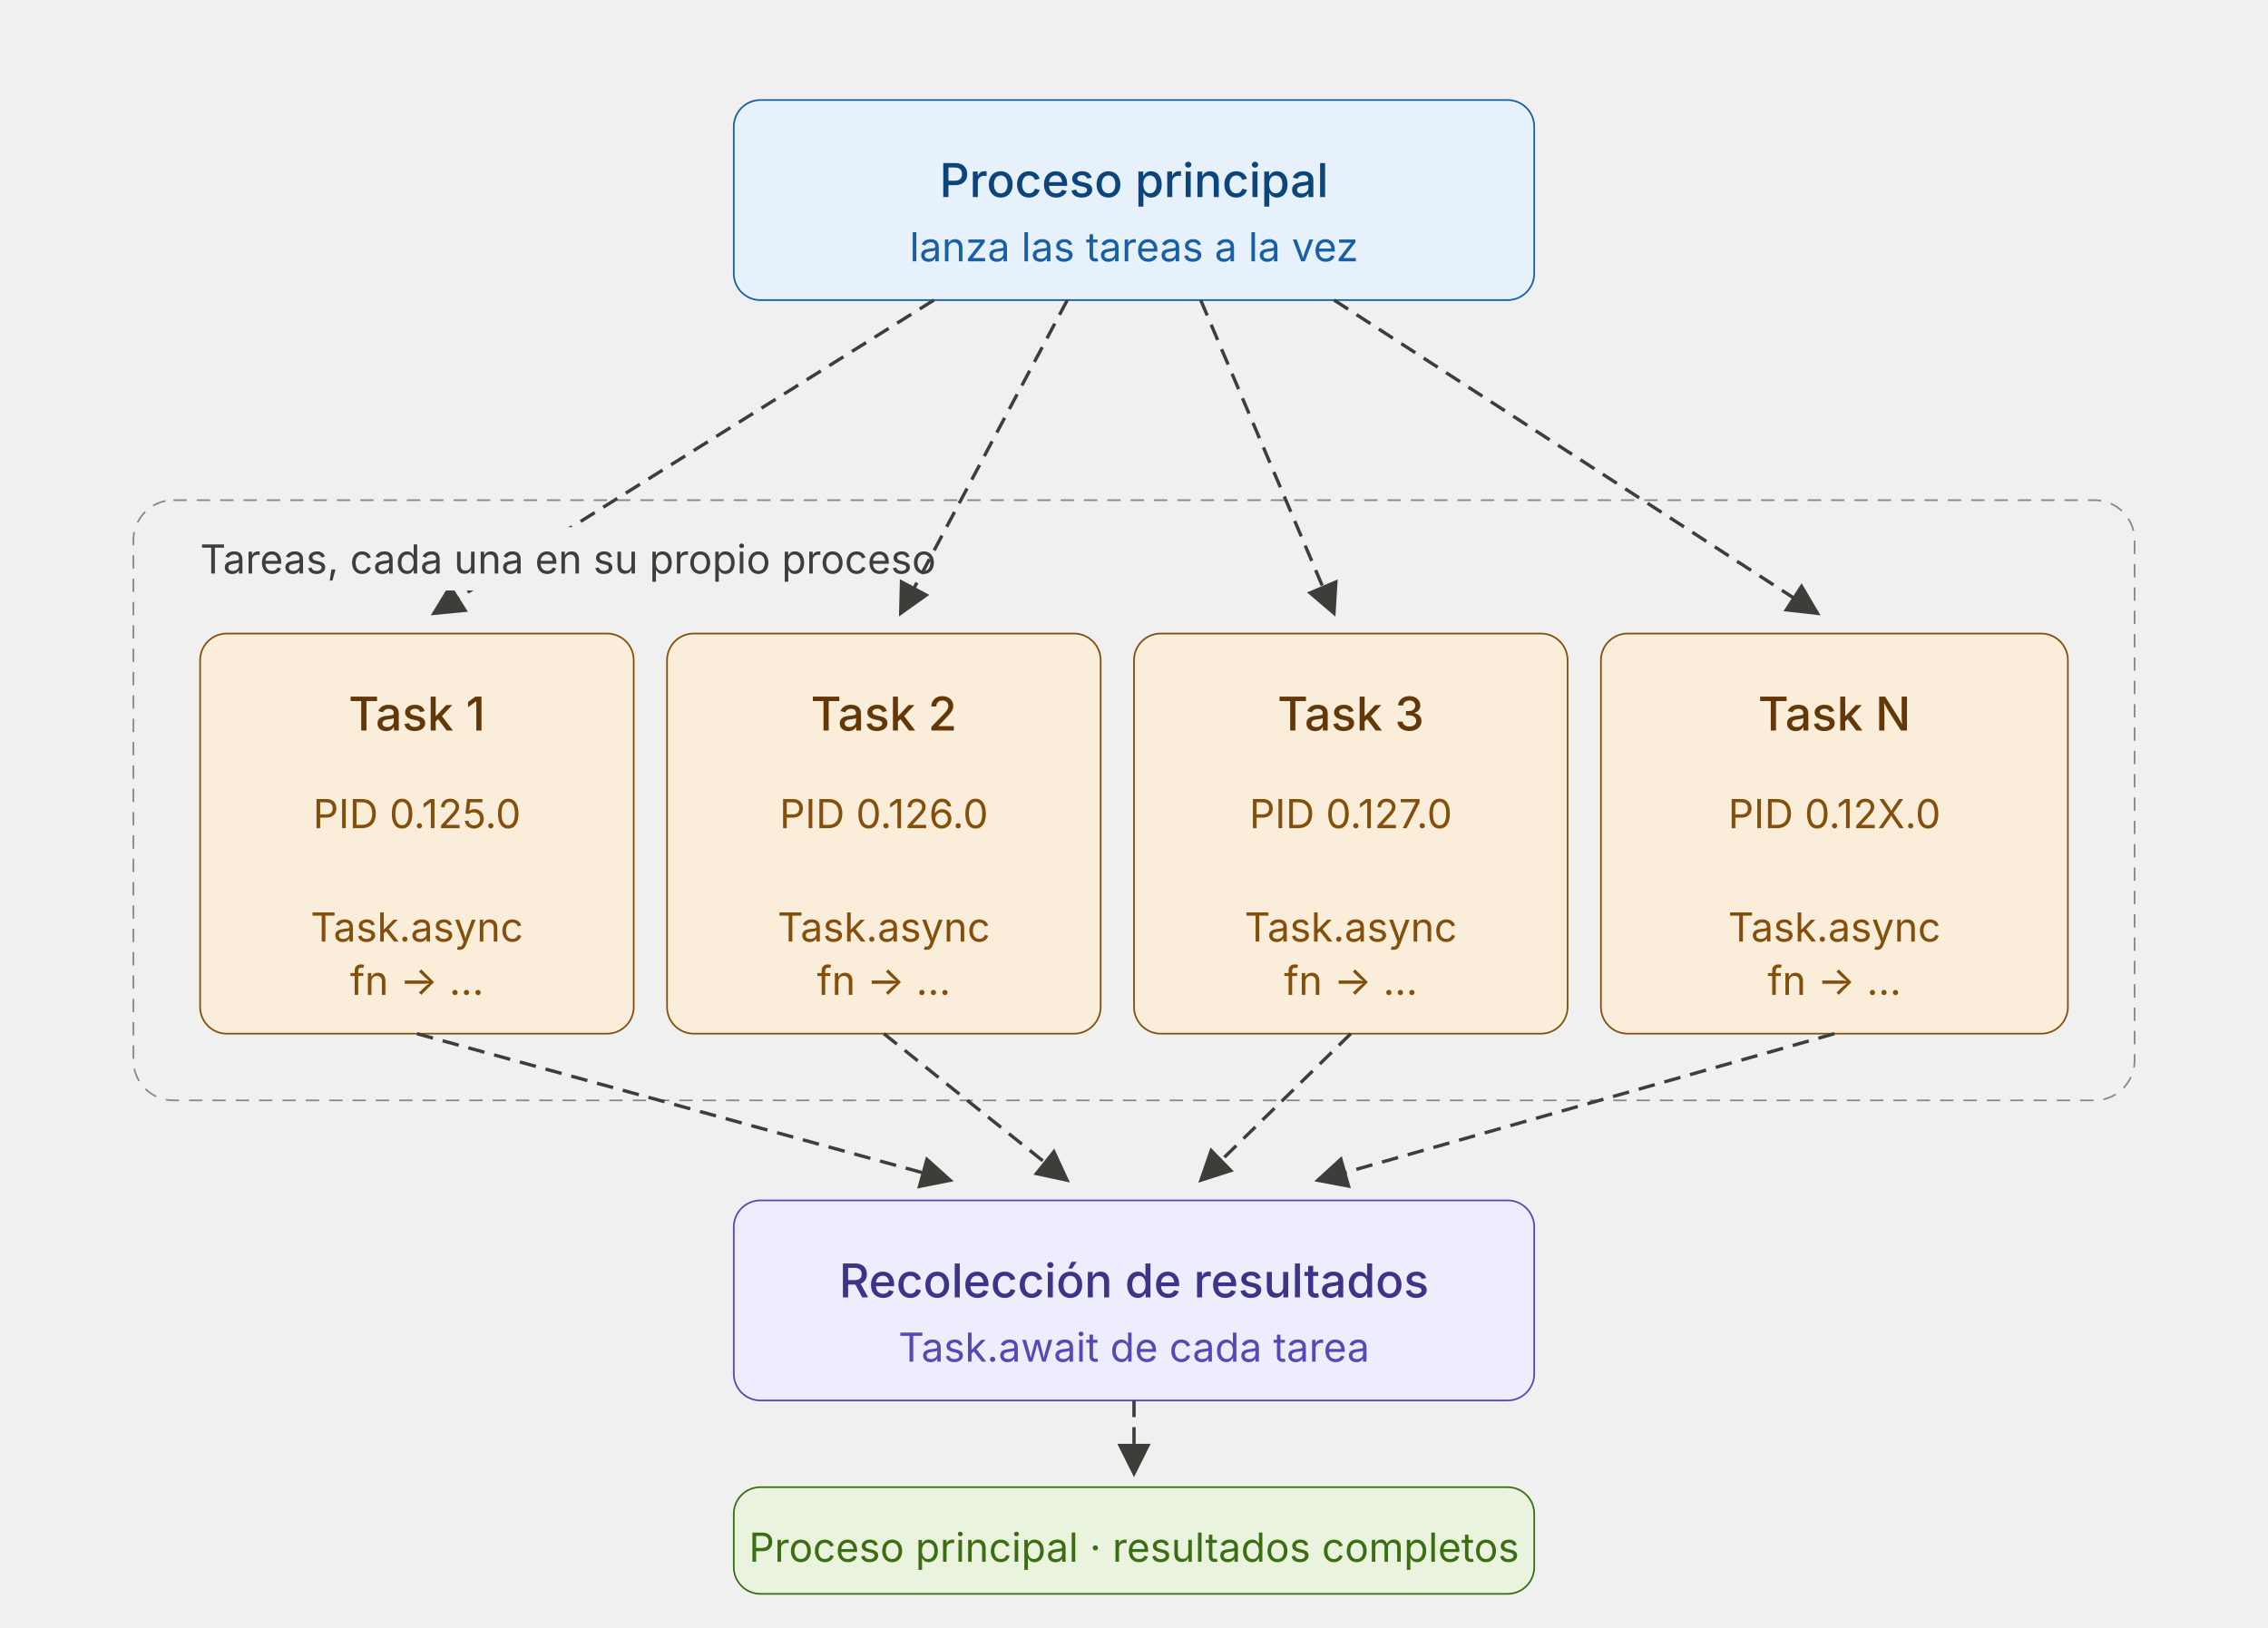
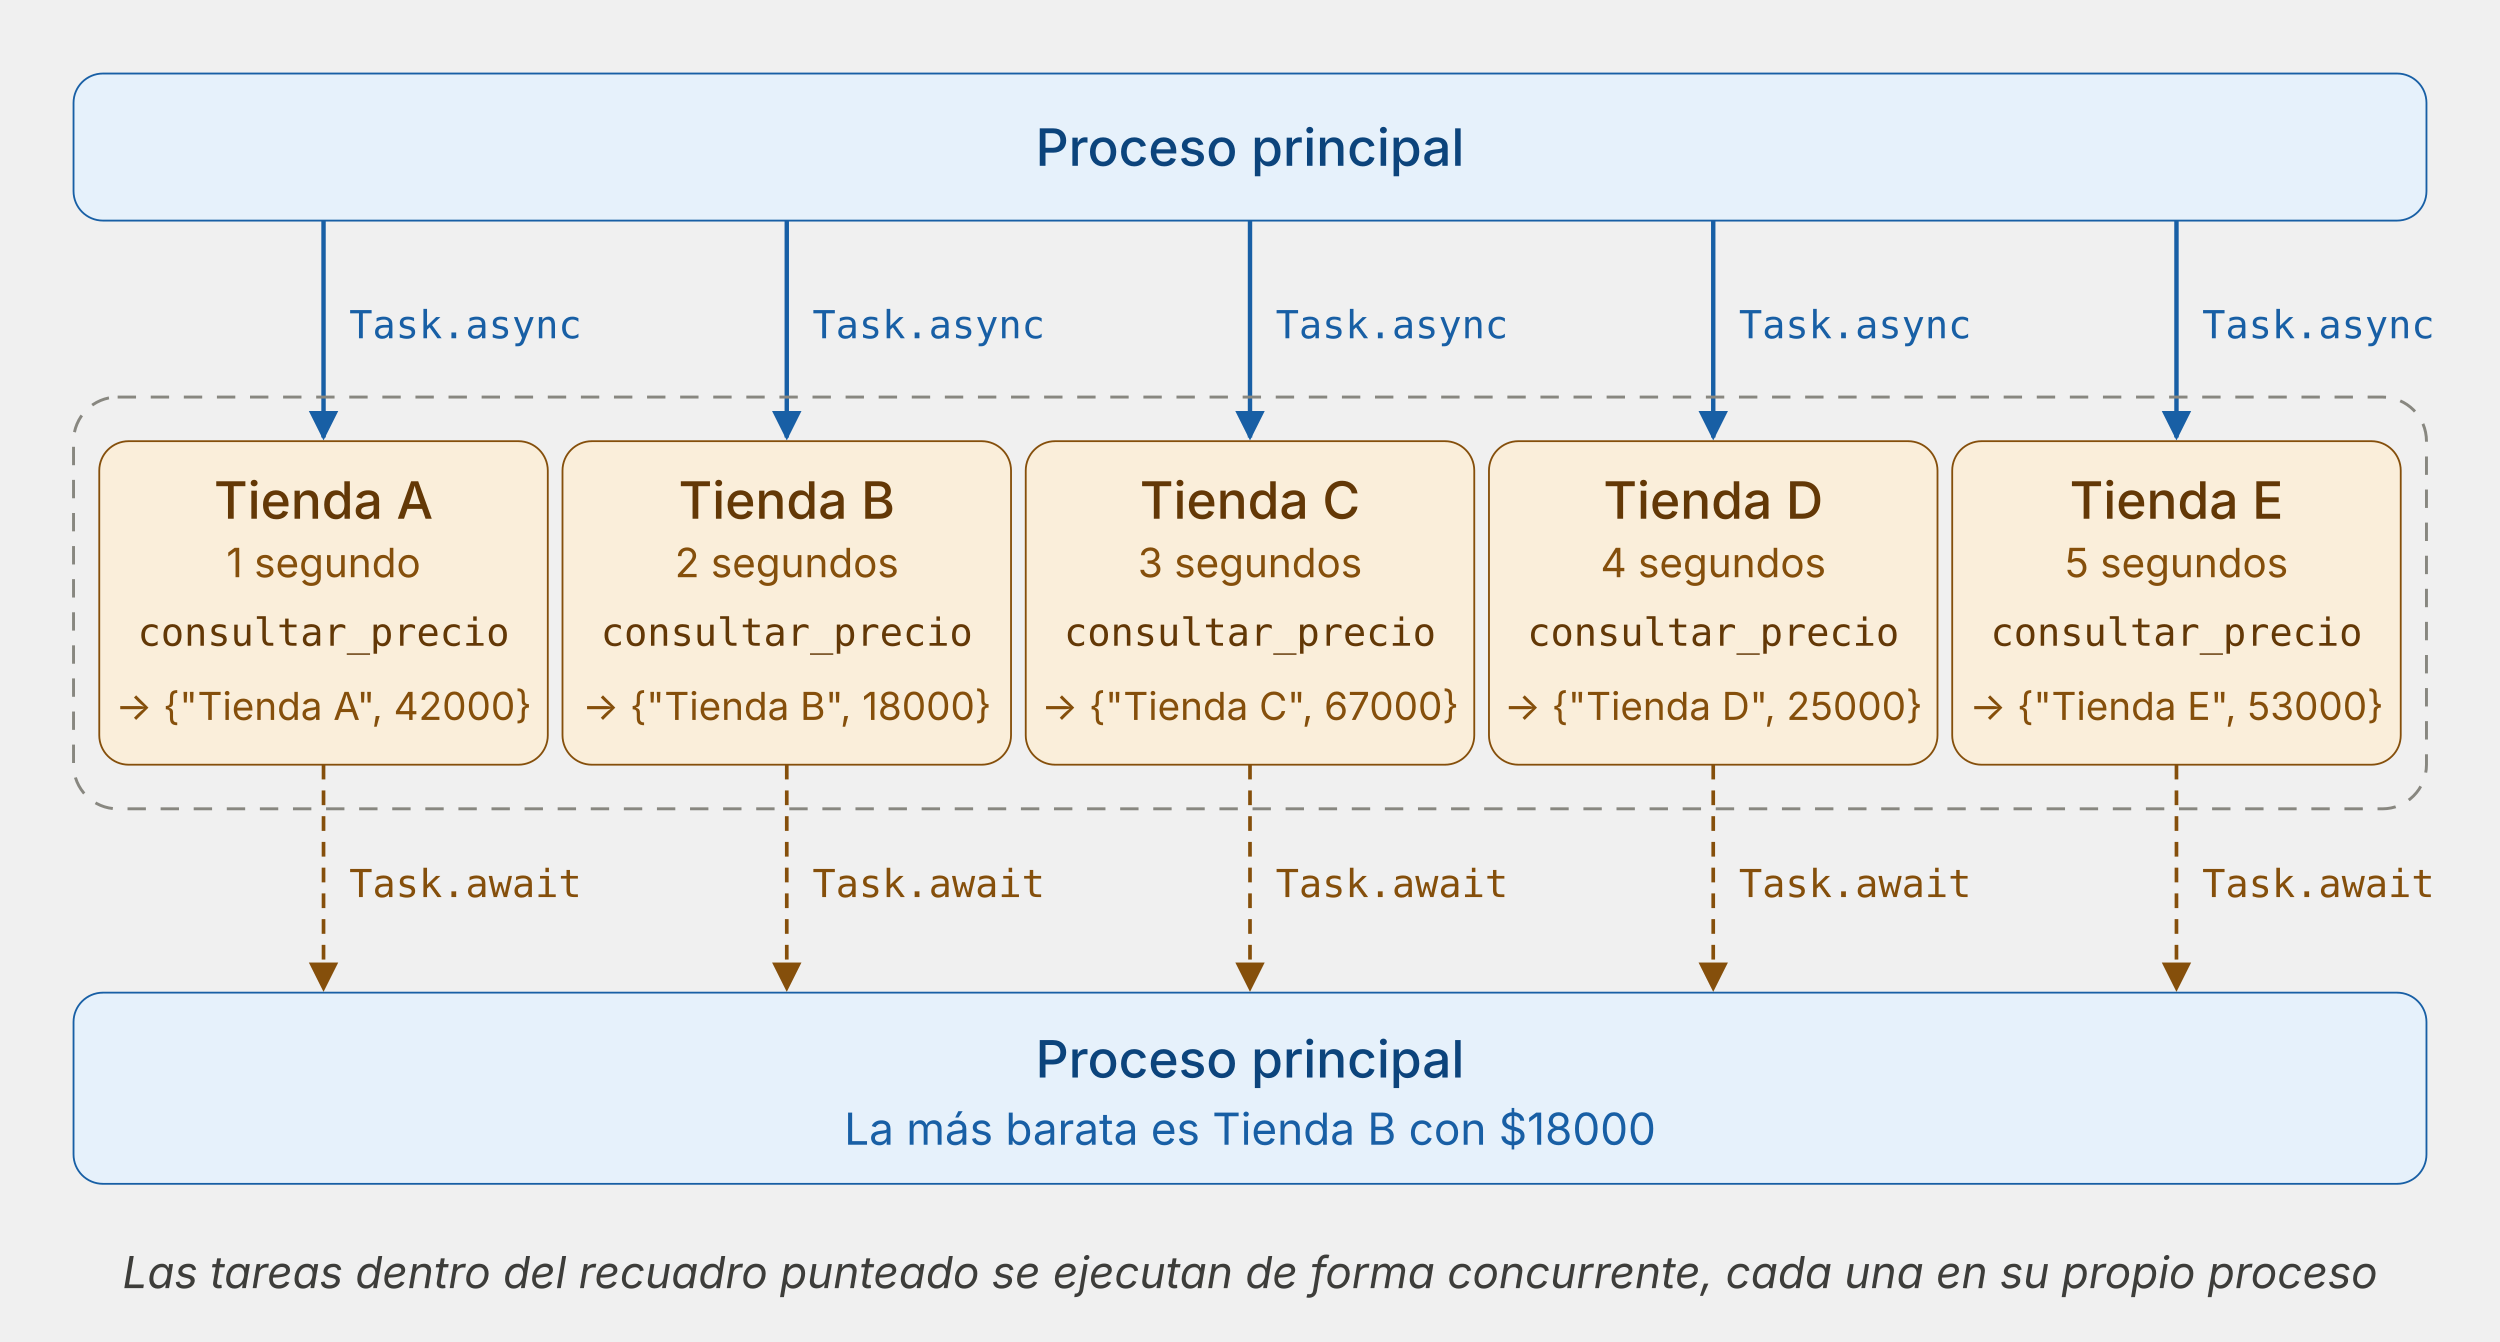
- <svg xmlns="http://www.w3.org/2000/svg" width="100%" viewBox="0 0 680 488" role="img" style="">
+ <svg xmlns="http://www.w3.org/2000/svg" width="100%" viewBox="0 0 680 365" role="img">
+   <style>
+   text { font-family: "Anthropic Sans", -apple-system, BlinkMacSystemFont, "Segoe UI", sans-serif; font-size: 12px; fill: #3D3D3A; }
+   .c { text-anchor: middle; dominant-baseline: central; }
+   .titulo { font-size: 14px; font-weight: 500; }
+   .mono { font-family: ui-monospace, SFMono-Regular, Menlo, Consolas, monospace; font-size: 10.5px; }
+   .peq { font-size: 11px; }
+   .res { font-size: 10.5px; }
+   .principal { fill: #E6F1FB; stroke: #185FA5; stroke-width: 0.5; }
+   .principal-t { fill: #0C447C; }
+   .principal-s { fill: #185FA5; }
+   .tarea { fill: #FAEEDA; stroke: #854F0B; stroke-width: 0.5; }
+   .tarea-t { fill: #633806; }
+   .tarea-s { fill: #854F0B; }
+   .lanza { stroke: #185FA5; stroke-width: 1.2; fill: none; }
+   .vuelve { stroke: #854F0B; stroke-width: 1; stroke-dasharray: 4 3; fill: none; }
+ </style>
  <defs>
-     <marker id="tri" markerWidth="10" markerHeight="10" refX="9" refY="5" orient="auto" markerUnits="userSpaceOnUse">
-       <path d="M 0 0 L 10 5 L 0 10 z" fill="#3d3d3a" />
+     <marker id="punta-azul" viewBox="0 0 10 10" refX="9" refY="5" markerWidth="8" markerHeight="8" markerUnits="userSpaceOnUse" orient="auto">
+       <path d="M0 0L10 5L0 10z" fill="#185FA5" />
    </marker>
-     <mask id="imagine-text-gaps-hovi55" maskUnits="userSpaceOnUse">
-       <rect x="0" y="0" width="680" height="488" fill="white" />
-       <rect x="278.359" y="43.234" width="123.281" height="21.531" fill="black" rx="2" />
-       <rect x="259.710" y="64.484" width="160.579" height="19.031" fill="black" rx="2" />
-       <rect x="56" y="158.078" width="230.732" height="19.016" fill="black" rx="2" />
-       <rect x="101.203" y="203.234" width="47.594" height="21.516" fill="black" rx="2" />
-       <rect x="90.797" y="234.484" width="68.406" height="19.031" fill="black" rx="2" />
-       <rect x="89.672" y="268.484" width="70.656" height="19.016" fill="black" rx="2" />
-       <rect x="102.109" y="284.484" width="45.781" height="19.016" fill="black" rx="2" />
-       <rect x="239.797" y="203.234" width="50.406" height="21.516" fill="black" rx="2" />
-       <rect x="230.766" y="234.484" width="68.469" height="19.031" fill="black" rx="2" />
-       <rect x="229.672" y="268.484" width="70.656" height="19.016" fill="black" rx="2" />
-       <rect x="242.109" y="284.484" width="45.781" height="19.016" fill="black" rx="2" />
-       <rect x="379.953" y="203.234" width="50.094" height="21.516" fill="black" rx="2" />
-       <rect x="370.984" y="234.484" width="68.031" height="19.031" fill="black" rx="2" />
-       <rect x="369.672" y="268.484" width="70.656" height="19.016" fill="black" rx="2" />
-       <rect x="382.109" y="284.484" width="45.781" height="19.016" fill="black" rx="2" />
-       <rect x="523.391" y="203.234" width="53.219" height="21.516" fill="black" rx="2" />
-       <rect x="515.156" y="234.484" width="69.688" height="19.031" fill="black" rx="2" />
-       <rect x="514.672" y="268.484" width="70.656" height="19.016" fill="black" rx="2" />
-       <rect x="527.109" y="284.484" width="45.781" height="19.016" fill="black" rx="2" />
-       <rect x="248.203" y="373.25" width="183.594" height="21.516" fill="black" rx="2" />
-       <rect x="270.703" y="394.484" width="138.594" height="19.016" fill="black" rx="2" />
-       <rect x="222.047" y="454.484" width="235.906" height="19.016" fill="black" rx="2" />
-     </mask>
+     <marker id="punta-cafe" viewBox="0 0 10 10" refX="9" refY="5" markerWidth="8" markerHeight="8" markerUnits="userSpaceOnUse" orient="auto">
+       <path d="M0 0L10 5L0 10z" fill="#854F0B" />
+     </marker>
  </defs>
-   <g style="fill:rgb(0, 0, 0);stroke:none;color:rgb(0, 0, 0);stroke-width:1px;stroke-linecap:butt;stroke-linejoin:miter;opacity:1;font-family:&quot;Anthropic Sans&quot;, -apple-system, BlinkMacSystemFont, &quot;Segoe UI&quot;, sans-serif;font-size:16px;font-weight:400;text-anchor:start;dominant-baseline:auto">
-     <rect x="220" y="30" width="240" height="60" rx="8" stroke-width="0.5" style="fill:rgb(230, 241, 251);stroke:rgb(24, 95, 165);color:rgb(0, 0, 0);stroke-width:0.5px;stroke-linecap:butt;stroke-linejoin:miter;opacity:1;font-family:&quot;Anthropic Sans&quot;, -apple-system, BlinkMacSystemFont, &quot;Segoe UI&quot;, sans-serif;font-size:16px;font-weight:400;text-anchor:start;dominant-baseline:auto" />
-     <text x="340" y="54" text-anchor="middle" dominant-baseline="central" style="fill:rgb(12, 68, 124);stroke:none;color:rgb(0, 0, 0);stroke-width:1px;stroke-linecap:butt;stroke-linejoin:miter;opacity:1;font-family:&quot;Anthropic Sans&quot;, -apple-system, BlinkMacSystemFont, &quot;Segoe UI&quot;, sans-serif;font-size:14px;font-weight:500;text-anchor:middle;dominant-baseline:central">Proceso principal</text>
-     <text x="340" y="74" text-anchor="middle" dominant-baseline="central" style="fill:rgb(24, 95, 165);stroke:none;color:rgb(0, 0, 0);stroke-width:1px;stroke-linecap:butt;stroke-linejoin:miter;opacity:1;font-family:&quot;Anthropic Sans&quot;, -apple-system, BlinkMacSystemFont, &quot;Segoe UI&quot;, sans-serif;font-size:12px;font-weight:400;text-anchor:middle;dominant-baseline:central">lanza las tareas a la vez</text>
-   </g>
-   <g stroke="#888780" stroke-width="0.5" stroke-dasharray="4 3" fill="none" style="fill:none;stroke:rgb(136, 135, 128);color:rgb(0, 0, 0);stroke-width:0.5px;stroke-dasharray:4px, 3px;stroke-linecap:butt;stroke-linejoin:miter;opacity:1;font-family:&quot;Anthropic Sans&quot;, -apple-system, BlinkMacSystemFont, &quot;Segoe UI&quot;, sans-serif;font-size:16px;font-weight:400;text-anchor:start;dominant-baseline:auto">
-     <rect x="40" y="150" width="600" height="180" rx="12" style="fill:none;stroke:rgb(136, 135, 128);color:rgb(0, 0, 0);stroke-width:0.5px;stroke-dasharray:4px, 3px;stroke-linecap:butt;stroke-linejoin:miter;opacity:1;font-family:&quot;Anthropic Sans&quot;, -apple-system, BlinkMacSystemFont, &quot;Segoe UI&quot;, sans-serif;font-size:16px;font-weight:400;text-anchor:start;dominant-baseline:auto" />
-   </g>
-   <text x="60" y="172" style="fill:rgb(61, 61, 58);stroke:none;color:rgb(0, 0, 0);stroke-width:1px;stroke-linecap:butt;stroke-linejoin:miter;opacity:1;font-family:&quot;Anthropic Sans&quot;, -apple-system, BlinkMacSystemFont, &quot;Segoe UI&quot;, sans-serif;font-size:12px;font-weight:400;text-anchor:start;dominant-baseline:auto">Tareas, cada una en su propio proceso</text>
-   <g style="fill:rgb(0, 0, 0);stroke:none;color:rgb(0, 0, 0);stroke-width:1px;stroke-linecap:butt;stroke-linejoin:miter;opacity:1;font-family:&quot;Anthropic Sans&quot;, -apple-system, BlinkMacSystemFont, &quot;Segoe UI&quot;, sans-serif;font-size:16px;font-weight:400;text-anchor:start;dominant-baseline:auto">
-     <rect x="60" y="190" width="130" height="120" rx="8" stroke-width="0.5" style="fill:rgb(250, 238, 218);stroke:rgb(133, 79, 11);color:rgb(0, 0, 0);stroke-width:0.5px;stroke-linecap:butt;stroke-linejoin:miter;opacity:1;font-family:&quot;Anthropic Sans&quot;, -apple-system, BlinkMacSystemFont, &quot;Segoe UI&quot;, sans-serif;font-size:16px;font-weight:400;text-anchor:start;dominant-baseline:auto" />
-     <text x="125" y="214" text-anchor="middle" dominant-baseline="central" style="fill:rgb(99, 56, 6);stroke:none;color:rgb(0, 0, 0);stroke-width:1px;stroke-linecap:butt;stroke-linejoin:miter;opacity:1;font-family:&quot;Anthropic Sans&quot;, -apple-system, BlinkMacSystemFont, &quot;Segoe UI&quot;, sans-serif;font-size:14px;font-weight:500;text-anchor:middle;dominant-baseline:central">Task 1</text>
-     <text x="125" y="244" text-anchor="middle" dominant-baseline="central" style="fill:rgb(133, 79, 11);stroke:none;color:rgb(0, 0, 0);stroke-width:1px;stroke-linecap:butt;stroke-linejoin:miter;opacity:1;font-family:&quot;Anthropic Sans&quot;, -apple-system, BlinkMacSystemFont, &quot;Segoe UI&quot;, sans-serif;font-size:12px;font-weight:400;text-anchor:middle;dominant-baseline:central">PID 0.125.0</text>
-     <text x="125" y="278" text-anchor="middle" dominant-baseline="central" style="fill:rgb(133, 79, 11);stroke:none;color:rgb(0, 0, 0);stroke-width:1px;stroke-linecap:butt;stroke-linejoin:miter;opacity:1;font-family:&quot;Anthropic Sans&quot;, -apple-system, BlinkMacSystemFont, &quot;Segoe UI&quot;, sans-serif;font-size:12px;font-weight:400;text-anchor:middle;dominant-baseline:central">Task.async</text>
-     <text x="125" y="294" text-anchor="middle" dominant-baseline="central" style="fill:rgb(133, 79, 11);stroke:none;color:rgb(0, 0, 0);stroke-width:1px;stroke-linecap:butt;stroke-linejoin:miter;opacity:1;font-family:&quot;Anthropic Sans&quot;, -apple-system, BlinkMacSystemFont, &quot;Segoe UI&quot;, sans-serif;font-size:12px;font-weight:400;text-anchor:middle;dominant-baseline:central">fn -&gt; ...</text>
-   </g>
-   <g style="fill:rgb(0, 0, 0);stroke:none;color:rgb(0, 0, 0);stroke-width:1px;stroke-linecap:butt;stroke-linejoin:miter;opacity:1;font-family:&quot;Anthropic Sans&quot;, -apple-system, BlinkMacSystemFont, &quot;Segoe UI&quot;, sans-serif;font-size:16px;font-weight:400;text-anchor:start;dominant-baseline:auto">
-     <rect x="200" y="190" width="130" height="120" rx="8" stroke-width="0.5" style="fill:rgb(250, 238, 218);stroke:rgb(133, 79, 11);color:rgb(0, 0, 0);stroke-width:0.5px;stroke-linecap:butt;stroke-linejoin:miter;opacity:1;font-family:&quot;Anthropic Sans&quot;, -apple-system, BlinkMacSystemFont, &quot;Segoe UI&quot;, sans-serif;font-size:16px;font-weight:400;text-anchor:start;dominant-baseline:auto" />
-     <text x="265" y="214" text-anchor="middle" dominant-baseline="central" style="fill:rgb(99, 56, 6);stroke:none;color:rgb(0, 0, 0);stroke-width:1px;stroke-linecap:butt;stroke-linejoin:miter;opacity:1;font-family:&quot;Anthropic Sans&quot;, -apple-system, BlinkMacSystemFont, &quot;Segoe UI&quot;, sans-serif;font-size:14px;font-weight:500;text-anchor:middle;dominant-baseline:central">Task 2</text>
-     <text x="265" y="244" text-anchor="middle" dominant-baseline="central" style="fill:rgb(133, 79, 11);stroke:none;color:rgb(0, 0, 0);stroke-width:1px;stroke-linecap:butt;stroke-linejoin:miter;opacity:1;font-family:&quot;Anthropic Sans&quot;, -apple-system, BlinkMacSystemFont, &quot;Segoe UI&quot;, sans-serif;font-size:12px;font-weight:400;text-anchor:middle;dominant-baseline:central">PID 0.126.0</text>
-     <text x="265" y="278" text-anchor="middle" dominant-baseline="central" style="fill:rgb(133, 79, 11);stroke:none;color:rgb(0, 0, 0);stroke-width:1px;stroke-linecap:butt;stroke-linejoin:miter;opacity:1;font-family:&quot;Anthropic Sans&quot;, -apple-system, BlinkMacSystemFont, &quot;Segoe UI&quot;, sans-serif;font-size:12px;font-weight:400;text-anchor:middle;dominant-baseline:central">Task.async</text>
-     <text x="265" y="294" text-anchor="middle" dominant-baseline="central" style="fill:rgb(133, 79, 11);stroke:none;color:rgb(0, 0, 0);stroke-width:1px;stroke-linecap:butt;stroke-linejoin:miter;opacity:1;font-family:&quot;Anthropic Sans&quot;, -apple-system, BlinkMacSystemFont, &quot;Segoe UI&quot;, sans-serif;font-size:12px;font-weight:400;text-anchor:middle;dominant-baseline:central">fn -&gt; ...</text>
-   </g>
-   <g style="fill:rgb(0, 0, 0);stroke:none;color:rgb(0, 0, 0);stroke-width:1px;stroke-linecap:butt;stroke-linejoin:miter;opacity:1;font-family:&quot;Anthropic Sans&quot;, -apple-system, BlinkMacSystemFont, &quot;Segoe UI&quot;, sans-serif;font-size:16px;font-weight:400;text-anchor:start;dominant-baseline:auto">
-     <rect x="340" y="190" width="130" height="120" rx="8" stroke-width="0.5" style="fill:rgb(250, 238, 218);stroke:rgb(133, 79, 11);color:rgb(0, 0, 0);stroke-width:0.5px;stroke-linecap:butt;stroke-linejoin:miter;opacity:1;font-family:&quot;Anthropic Sans&quot;, -apple-system, BlinkMacSystemFont, &quot;Segoe UI&quot;, sans-serif;font-size:16px;font-weight:400;text-anchor:start;dominant-baseline:auto" />
-     <text x="405" y="214" text-anchor="middle" dominant-baseline="central" style="fill:rgb(99, 56, 6);stroke:none;color:rgb(0, 0, 0);stroke-width:1px;stroke-linecap:butt;stroke-linejoin:miter;opacity:1;font-family:&quot;Anthropic Sans&quot;, -apple-system, BlinkMacSystemFont, &quot;Segoe UI&quot;, sans-serif;font-size:14px;font-weight:500;text-anchor:middle;dominant-baseline:central">Task 3</text>
-     <text x="405" y="244" text-anchor="middle" dominant-baseline="central" style="fill:rgb(133, 79, 11);stroke:none;color:rgb(0, 0, 0);stroke-width:1px;stroke-linecap:butt;stroke-linejoin:miter;opacity:1;font-family:&quot;Anthropic Sans&quot;, -apple-system, BlinkMacSystemFont, &quot;Segoe UI&quot;, sans-serif;font-size:12px;font-weight:400;text-anchor:middle;dominant-baseline:central">PID 0.127.0</text>
-     <text x="405" y="278" text-anchor="middle" dominant-baseline="central" style="fill:rgb(133, 79, 11);stroke:none;color:rgb(0, 0, 0);stroke-width:1px;stroke-linecap:butt;stroke-linejoin:miter;opacity:1;font-family:&quot;Anthropic Sans&quot;, -apple-system, BlinkMacSystemFont, &quot;Segoe UI&quot;, sans-serif;font-size:12px;font-weight:400;text-anchor:middle;dominant-baseline:central">Task.async</text>
-     <text x="405" y="294" text-anchor="middle" dominant-baseline="central" style="fill:rgb(133, 79, 11);stroke:none;color:rgb(0, 0, 0);stroke-width:1px;stroke-linecap:butt;stroke-linejoin:miter;opacity:1;font-family:&quot;Anthropic Sans&quot;, -apple-system, BlinkMacSystemFont, &quot;Segoe UI&quot;, sans-serif;font-size:12px;font-weight:400;text-anchor:middle;dominant-baseline:central">fn -&gt; ...</text>
-   </g>
-   <g style="fill:rgb(0, 0, 0);stroke:none;color:rgb(0, 0, 0);stroke-width:1px;stroke-linecap:butt;stroke-linejoin:miter;opacity:1;font-family:&quot;Anthropic Sans&quot;, -apple-system, BlinkMacSystemFont, &quot;Segoe UI&quot;, sans-serif;font-size:16px;font-weight:400;text-anchor:start;dominant-baseline:auto">
-     <rect x="480" y="190" width="140" height="120" rx="8" stroke-width="0.5" style="fill:rgb(250, 238, 218);stroke:rgb(133, 79, 11);color:rgb(0, 0, 0);stroke-width:0.5px;stroke-linecap:butt;stroke-linejoin:miter;opacity:1;font-family:&quot;Anthropic Sans&quot;, -apple-system, BlinkMacSystemFont, &quot;Segoe UI&quot;, sans-serif;font-size:16px;font-weight:400;text-anchor:start;dominant-baseline:auto" />
-     <text x="550" y="214" text-anchor="middle" dominant-baseline="central" style="fill:rgb(99, 56, 6);stroke:none;color:rgb(0, 0, 0);stroke-width:1px;stroke-linecap:butt;stroke-linejoin:miter;opacity:1;font-family:&quot;Anthropic Sans&quot;, -apple-system, BlinkMacSystemFont, &quot;Segoe UI&quot;, sans-serif;font-size:14px;font-weight:500;text-anchor:middle;dominant-baseline:central">Task N</text>
-     <text x="550" y="244" text-anchor="middle" dominant-baseline="central" style="fill:rgb(133, 79, 11);stroke:none;color:rgb(0, 0, 0);stroke-width:1px;stroke-linecap:butt;stroke-linejoin:miter;opacity:1;font-family:&quot;Anthropic Sans&quot;, -apple-system, BlinkMacSystemFont, &quot;Segoe UI&quot;, sans-serif;font-size:12px;font-weight:400;text-anchor:middle;dominant-baseline:central">PID 0.12X.0</text>
-     <text x="550" y="278" text-anchor="middle" dominant-baseline="central" style="fill:rgb(133, 79, 11);stroke:none;color:rgb(0, 0, 0);stroke-width:1px;stroke-linecap:butt;stroke-linejoin:miter;opacity:1;font-family:&quot;Anthropic Sans&quot;, -apple-system, BlinkMacSystemFont, &quot;Segoe UI&quot;, sans-serif;font-size:12px;font-weight:400;text-anchor:middle;dominant-baseline:central">Task.async</text>
-     <text x="550" y="294" text-anchor="middle" dominant-baseline="central" style="fill:rgb(133, 79, 11);stroke:none;color:rgb(0, 0, 0);stroke-width:1px;stroke-linecap:butt;stroke-linejoin:miter;opacity:1;font-family:&quot;Anthropic Sans&quot;, -apple-system, BlinkMacSystemFont, &quot;Segoe UI&quot;, sans-serif;font-size:12px;font-weight:400;text-anchor:middle;dominant-baseline:central">fn -&gt; ...</text>
-   </g>
-   <line x1="280" y1="90" x2="130" y2="184" stroke="#3d3d3a" stroke-width="1" stroke-dasharray="5 3" marker-end="url(#tri)" mask="url(#imagine-text-gaps-hovi55)" style="fill:rgb(0, 0, 0);stroke:rgb(61, 61, 58);color:rgb(0, 0, 0);stroke-width:1px;stroke-dasharray:5px, 3px;stroke-linecap:butt;stroke-linejoin:miter;opacity:1;font-family:&quot;Anthropic Sans&quot;, -apple-system, BlinkMacSystemFont, &quot;Segoe UI&quot;, sans-serif;font-size:16px;font-weight:400;text-anchor:start;dominant-baseline:auto" />
-   <line x1="320" y1="90" x2="270" y2="184" stroke="#3d3d3a" stroke-width="1" stroke-dasharray="5 3" marker-end="url(#tri)" style="fill:rgb(0, 0, 0);stroke:rgb(61, 61, 58);color:rgb(0, 0, 0);stroke-width:1px;stroke-dasharray:5px, 3px;stroke-linecap:butt;stroke-linejoin:miter;opacity:1;font-family:&quot;Anthropic Sans&quot;, -apple-system, BlinkMacSystemFont, &quot;Segoe UI&quot;, sans-serif;font-size:16px;font-weight:400;text-anchor:start;dominant-baseline:auto" />
-   <line x1="360" y1="90" x2="400" y2="184" stroke="#3d3d3a" stroke-width="1" stroke-dasharray="5 3" marker-end="url(#tri)" style="fill:rgb(0, 0, 0);stroke:rgb(61, 61, 58);color:rgb(0, 0, 0);stroke-width:1px;stroke-dasharray:5px, 3px;stroke-linecap:butt;stroke-linejoin:miter;opacity:1;font-family:&quot;Anthropic Sans&quot;, -apple-system, BlinkMacSystemFont, &quot;Segoe UI&quot;, sans-serif;font-size:16px;font-weight:400;text-anchor:start;dominant-baseline:auto" />
-   <line x1="400" y1="90" x2="545" y2="184" stroke="#3d3d3a" stroke-width="1" stroke-dasharray="5 3" marker-end="url(#tri)" style="fill:rgb(0, 0, 0);stroke:rgb(61, 61, 58);color:rgb(0, 0, 0);stroke-width:1px;stroke-dasharray:5px, 3px;stroke-linecap:butt;stroke-linejoin:miter;opacity:1;font-family:&quot;Anthropic Sans&quot;, -apple-system, BlinkMacSystemFont, &quot;Segoe UI&quot;, sans-serif;font-size:16px;font-weight:400;text-anchor:start;dominant-baseline:auto" />
-   <line x1="125" y1="310" x2="285" y2="354" stroke="#3d3d3a" stroke-width="1" stroke-dasharray="5 3" marker-end="url(#tri)" style="fill:rgb(0, 0, 0);stroke:rgb(61, 61, 58);color:rgb(0, 0, 0);stroke-width:1px;stroke-dasharray:5px, 3px;stroke-linecap:butt;stroke-linejoin:miter;opacity:1;font-family:&quot;Anthropic Sans&quot;, -apple-system, BlinkMacSystemFont, &quot;Segoe UI&quot;, sans-serif;font-size:16px;font-weight:400;text-anchor:start;dominant-baseline:auto" />
-   <line x1="265" y1="310" x2="320" y2="354" stroke="#3d3d3a" stroke-width="1" stroke-dasharray="5 3" marker-end="url(#tri)" style="fill:rgb(0, 0, 0);stroke:rgb(61, 61, 58);color:rgb(0, 0, 0);stroke-width:1px;stroke-dasharray:5px, 3px;stroke-linecap:butt;stroke-linejoin:miter;opacity:1;font-family:&quot;Anthropic Sans&quot;, -apple-system, BlinkMacSystemFont, &quot;Segoe UI&quot;, sans-serif;font-size:16px;font-weight:400;text-anchor:start;dominant-baseline:auto" />
-   <line x1="405" y1="310" x2="360" y2="354" stroke="#3d3d3a" stroke-width="1" stroke-dasharray="5 3" marker-end="url(#tri)" style="fill:rgb(0, 0, 0);stroke:rgb(61, 61, 58);color:rgb(0, 0, 0);stroke-width:1px;stroke-dasharray:5px, 3px;stroke-linecap:butt;stroke-linejoin:miter;opacity:1;font-family:&quot;Anthropic Sans&quot;, -apple-system, BlinkMacSystemFont, &quot;Segoe UI&quot;, sans-serif;font-size:16px;font-weight:400;text-anchor:start;dominant-baseline:auto" />
-   <line x1="550" y1="310" x2="395" y2="354" stroke="#3d3d3a" stroke-width="1" stroke-dasharray="5 3" marker-end="url(#tri)" style="fill:rgb(0, 0, 0);stroke:rgb(61, 61, 58);color:rgb(0, 0, 0);stroke-width:1px;stroke-dasharray:5px, 3px;stroke-linecap:butt;stroke-linejoin:miter;opacity:1;font-family:&quot;Anthropic Sans&quot;, -apple-system, BlinkMacSystemFont, &quot;Segoe UI&quot;, sans-serif;font-size:16px;font-weight:400;text-anchor:start;dominant-baseline:auto" />
-   <g style="fill:rgb(0, 0, 0);stroke:none;color:rgb(0, 0, 0);stroke-width:1px;stroke-linecap:butt;stroke-linejoin:miter;opacity:1;font-family:&quot;Anthropic Sans&quot;, -apple-system, BlinkMacSystemFont, &quot;Segoe UI&quot;, sans-serif;font-size:16px;font-weight:400;text-anchor:start;dominant-baseline:auto">
-     <rect x="220" y="360" width="240" height="60" rx="8" stroke-width="0.5" style="fill:rgb(238, 237, 254);stroke:rgb(83, 74, 183);color:rgb(0, 0, 0);stroke-width:0.5px;stroke-linecap:butt;stroke-linejoin:miter;opacity:1;font-family:&quot;Anthropic Sans&quot;, -apple-system, BlinkMacSystemFont, &quot;Segoe UI&quot;, sans-serif;font-size:16px;font-weight:400;text-anchor:start;dominant-baseline:auto" />
-     <text x="340" y="384" text-anchor="middle" dominant-baseline="central" style="fill:rgb(60, 52, 137);stroke:none;color:rgb(0, 0, 0);stroke-width:1px;stroke-linecap:butt;stroke-linejoin:miter;opacity:1;font-family:&quot;Anthropic Sans&quot;, -apple-system, BlinkMacSystemFont, &quot;Segoe UI&quot;, sans-serif;font-size:14px;font-weight:500;text-anchor:middle;dominant-baseline:central">Recolección de resultados</text>
-     <text x="340" y="404" text-anchor="middle" dominant-baseline="central" style="fill:rgb(83, 74, 183);stroke:none;color:rgb(0, 0, 0);stroke-width:1px;stroke-linecap:butt;stroke-linejoin:miter;opacity:1;font-family:&quot;Anthropic Sans&quot;, -apple-system, BlinkMacSystemFont, &quot;Segoe UI&quot;, sans-serif;font-size:12px;font-weight:400;text-anchor:middle;dominant-baseline:central">Task.await de cada tarea</text>
-   </g>
-   <line x1="340" y1="420" x2="340" y2="442" stroke="#3d3d3a" stroke-width="1" stroke-dasharray="5 3" marker-end="url(#tri)" style="fill:rgb(0, 0, 0);stroke:rgb(61, 61, 58);color:rgb(0, 0, 0);stroke-width:1px;stroke-dasharray:5px, 3px;stroke-linecap:butt;stroke-linejoin:miter;opacity:1;font-family:&quot;Anthropic Sans&quot;, -apple-system, BlinkMacSystemFont, &quot;Segoe UI&quot;, sans-serif;font-size:16px;font-weight:400;text-anchor:start;dominant-baseline:auto" />
-   <g style="fill:rgb(0, 0, 0);stroke:none;color:rgb(0, 0, 0);stroke-width:1px;stroke-linecap:butt;stroke-linejoin:miter;opacity:1;font-family:&quot;Anthropic Sans&quot;, -apple-system, BlinkMacSystemFont, &quot;Segoe UI&quot;, sans-serif;font-size:16px;font-weight:400;text-anchor:start;dominant-baseline:auto">
-     <rect x="220" y="446" width="240" height="32" rx="8" stroke-width="0.5" style="fill:rgb(234, 243, 222);stroke:rgb(59, 109, 17);color:rgb(0, 0, 0);stroke-width:0.5px;stroke-linecap:butt;stroke-linejoin:miter;opacity:1;font-family:&quot;Anthropic Sans&quot;, -apple-system, BlinkMacSystemFont, &quot;Segoe UI&quot;, sans-serif;font-size:16px;font-weight:400;text-anchor:start;dominant-baseline:auto" />
-     <text x="340" y="464" text-anchor="middle" dominant-baseline="central" style="fill:rgb(59, 109, 17);stroke:none;color:rgb(0, 0, 0);stroke-width:1px;stroke-linecap:butt;stroke-linejoin:miter;opacity:1;font-family:&quot;Anthropic Sans&quot;, -apple-system, BlinkMacSystemFont, &quot;Segoe UI&quot;, sans-serif;font-size:12px;font-weight:400;text-anchor:middle;dominant-baseline:central">Proceso principal · resultados completos</text>
-   </g>
+   <rect class="principal" x="20" y="20" width="640" height="40" rx="8" />
+   <text class="c titulo principal-t" x="340" y="40">Proceso principal</text>
+   <line class="lanza" x1="88" y1="60" x2="88" y2="119" marker-end="url(#punta-azul)" />
+   <text class="mono principal-s" x="95" y="92">Task.async</text>
+   <line class="lanza" x1="214" y1="60" x2="214" y2="119" marker-end="url(#punta-azul)" />
+   <text class="mono principal-s" x="221" y="92">Task.async</text>
+   <line class="lanza" x1="340" y1="60" x2="340" y2="119" marker-end="url(#punta-azul)" />
+   <text class="mono principal-s" x="347" y="92">Task.async</text>
+   <line class="lanza" x1="466" y1="60" x2="466" y2="119" marker-end="url(#punta-azul)" />
+   <text class="mono principal-s" x="473" y="92">Task.async</text>
+   <line class="lanza" x1="592" y1="60" x2="592" y2="119" marker-end="url(#punta-azul)" />
+   <text class="mono principal-s" x="599" y="92">Task.async</text>
+   <rect x="20" y="108" width="640" height="112" rx="12" fill="none" stroke="#888780" stroke-width="0.8" stroke-dasharray="5 4" />
+   <rect class="tarea" x="27" y="120" width="122" height="88" rx="8" />
+   <text class="c titulo tarea-t" x="88" y="136">Tienda A</text>
+   <text class="c peq tarea-s" x="88" y="153">1 segundo</text>
+   <text class="c mono tarea-t" x="88" y="172">consultar_precio</text>
+   <text class="c res tarea-s" x="88" y="192">→ {"Tienda A", 42000}</text>
+   <rect class="tarea" x="153" y="120" width="122" height="88" rx="8" />
+   <text class="c titulo tarea-t" x="214" y="136">Tienda B</text>
+   <text class="c peq tarea-s" x="214" y="153">2 segundos</text>
+   <text class="c mono tarea-t" x="214" y="172">consultar_precio</text>
+   <text class="c res tarea-s" x="214" y="192">→ {"Tienda B", 18000}</text>
+   <rect class="tarea" x="279" y="120" width="122" height="88" rx="8" />
+   <text class="c titulo tarea-t" x="340" y="136">Tienda C</text>
+   <text class="c peq tarea-s" x="340" y="153">3 segundos</text>
+   <text class="c mono tarea-t" x="340" y="172">consultar_precio</text>
+   <text class="c res tarea-s" x="340" y="192">→ {"Tienda C", 67000}</text>
+   <rect class="tarea" x="405" y="120" width="122" height="88" rx="8" />
+   <text class="c titulo tarea-t" x="466" y="136">Tienda D</text>
+   <text class="c peq tarea-s" x="466" y="153">4 segundos</text>
+   <text class="c mono tarea-t" x="466" y="172">consultar_precio</text>
+   <text class="c res tarea-s" x="466" y="192">→ {"Tienda D", 25000}</text>
+   <rect class="tarea" x="531" y="120" width="122" height="88" rx="8" />
+   <text class="c titulo tarea-t" x="592" y="136">Tienda E</text>
+   <text class="c peq tarea-s" x="592" y="153">5 segundos</text>
+   <text class="c mono tarea-t" x="592" y="172">consultar_precio</text>
+   <text class="c res tarea-s" x="592" y="192">→ {"Tienda E", 53000}</text>
+   <line class="vuelve" x1="88" y1="208" x2="88" y2="269" marker-end="url(#punta-cafe)" />
+   <text class="mono tarea-s" x="95" y="244">Task.await</text>
+   <line class="vuelve" x1="214" y1="208" x2="214" y2="269" marker-end="url(#punta-cafe)" />
+   <text class="mono tarea-s" x="221" y="244">Task.await</text>
+   <line class="vuelve" x1="340" y1="208" x2="340" y2="269" marker-end="url(#punta-cafe)" />
+   <text class="mono tarea-s" x="347" y="244">Task.await</text>
+   <line class="vuelve" x1="466" y1="208" x2="466" y2="269" marker-end="url(#punta-cafe)" />
+   <text class="mono tarea-s" x="473" y="244">Task.await</text>
+   <line class="vuelve" x1="592" y1="208" x2="592" y2="269" marker-end="url(#punta-cafe)" />
+   <text class="mono tarea-s" x="599" y="244">Task.await</text>
+   <rect class="principal" x="20" y="270" width="640" height="52" rx="8" />
+   <text class="c titulo principal-t" x="340" y="288">Proceso principal</text>
+   <text class="c principal-s" x="340" y="307">La más barata es Tienda B con $18000</text>
+   <text class="c" x="340" y="346" font-style="italic">Las tareas dentro del recuadro punteado se ejecutan de forma concurrente, cada una en su propio proceso</text>
</svg>
